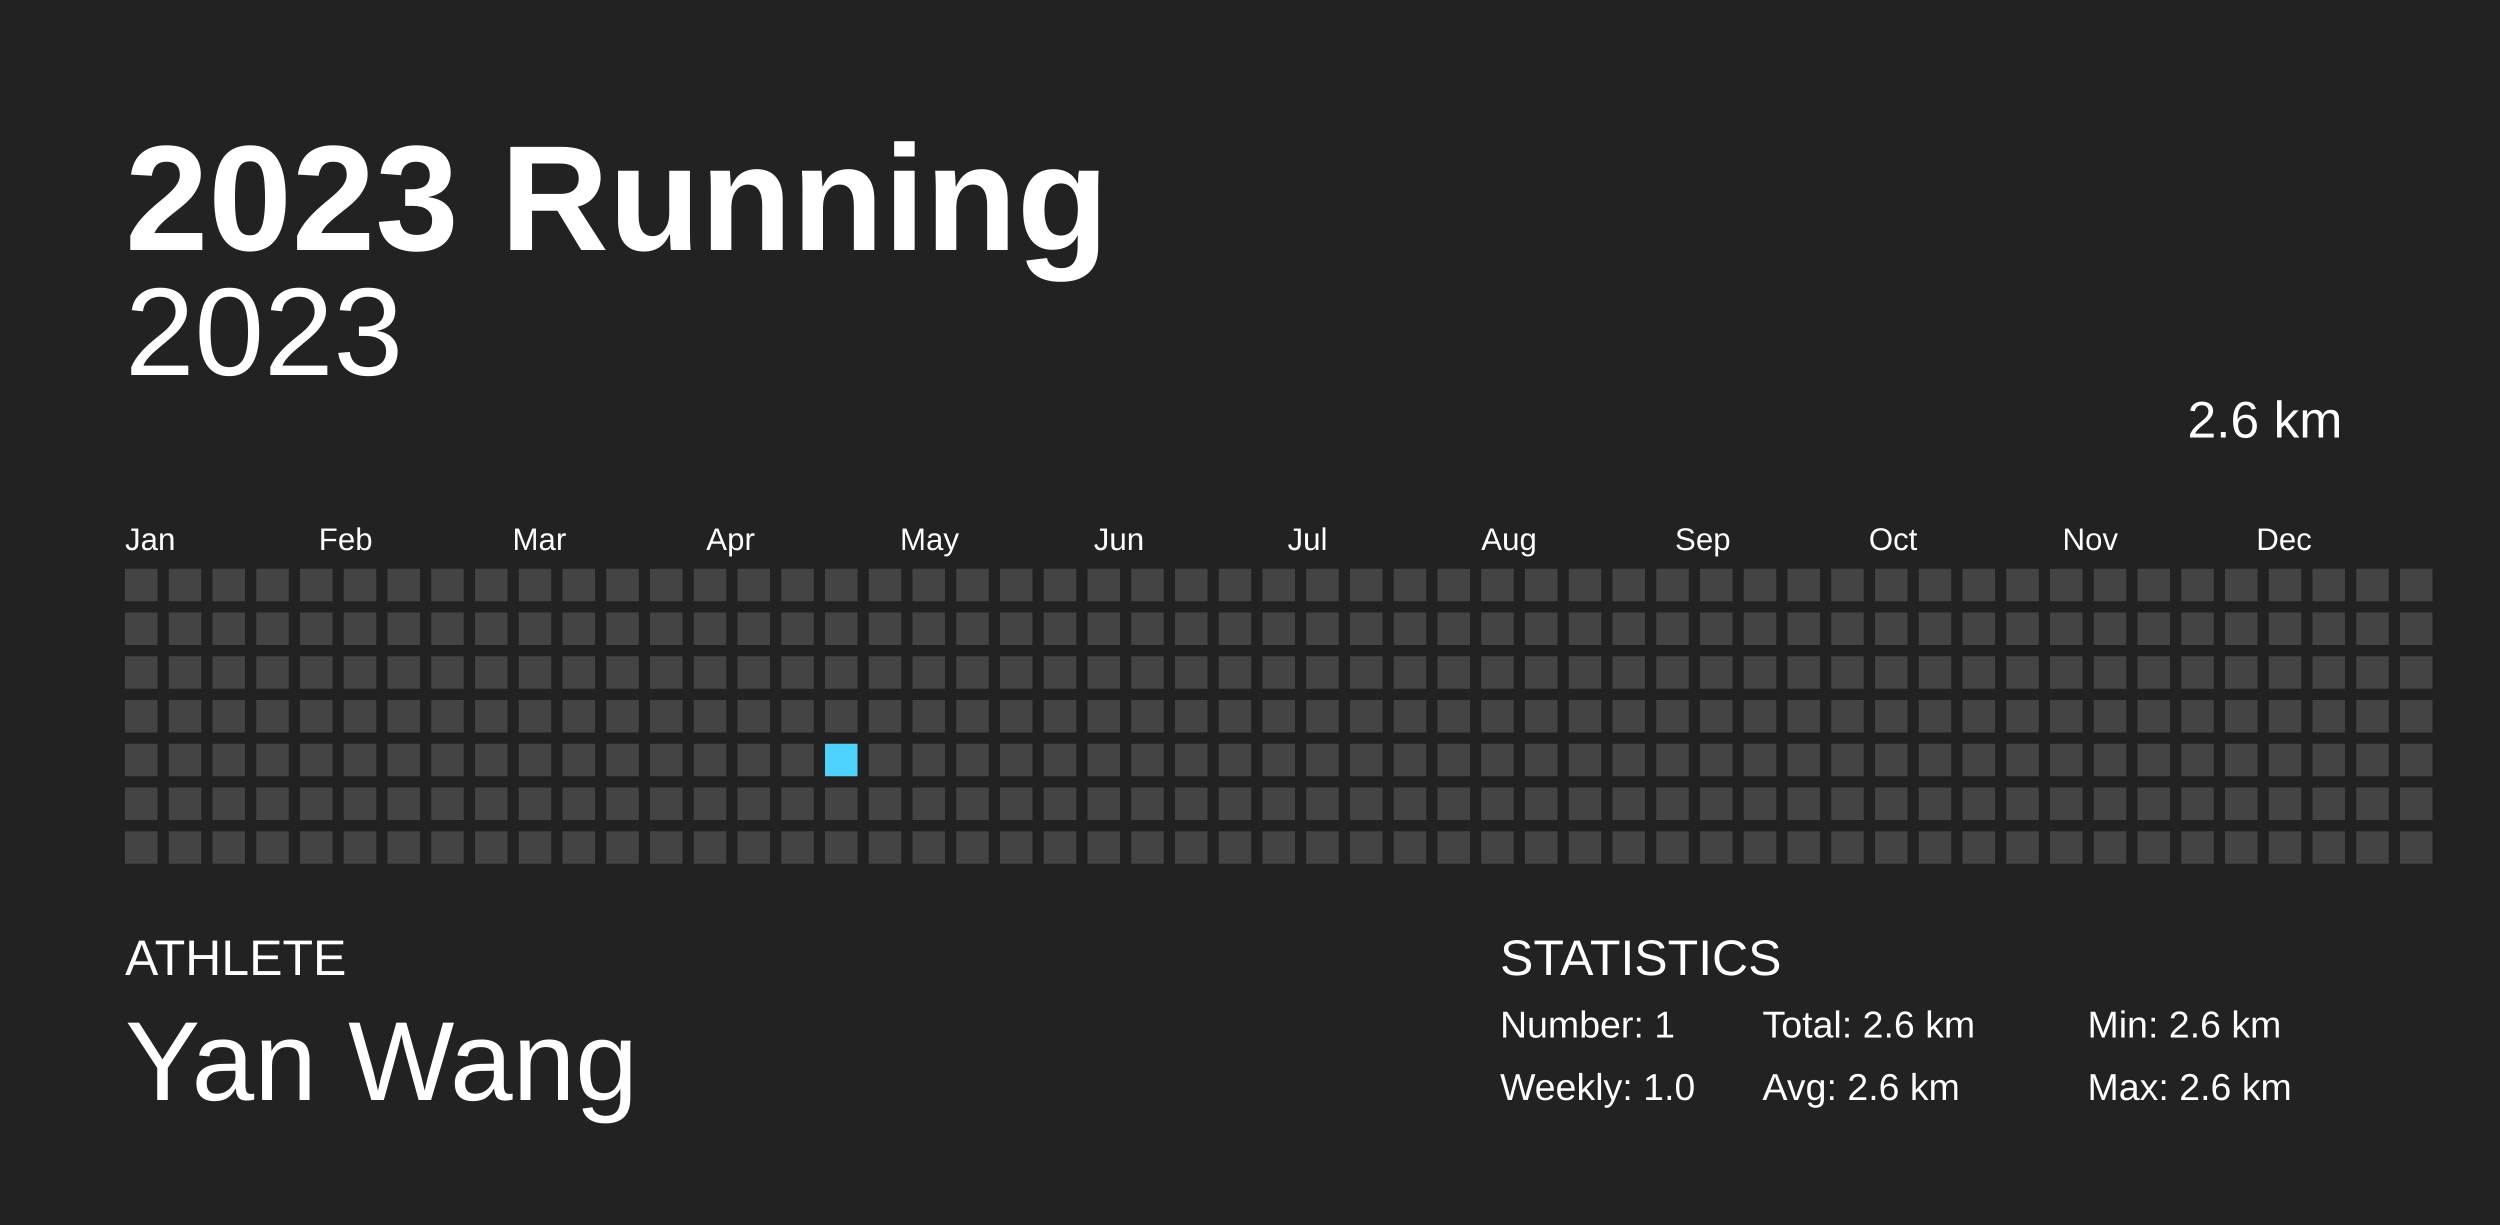
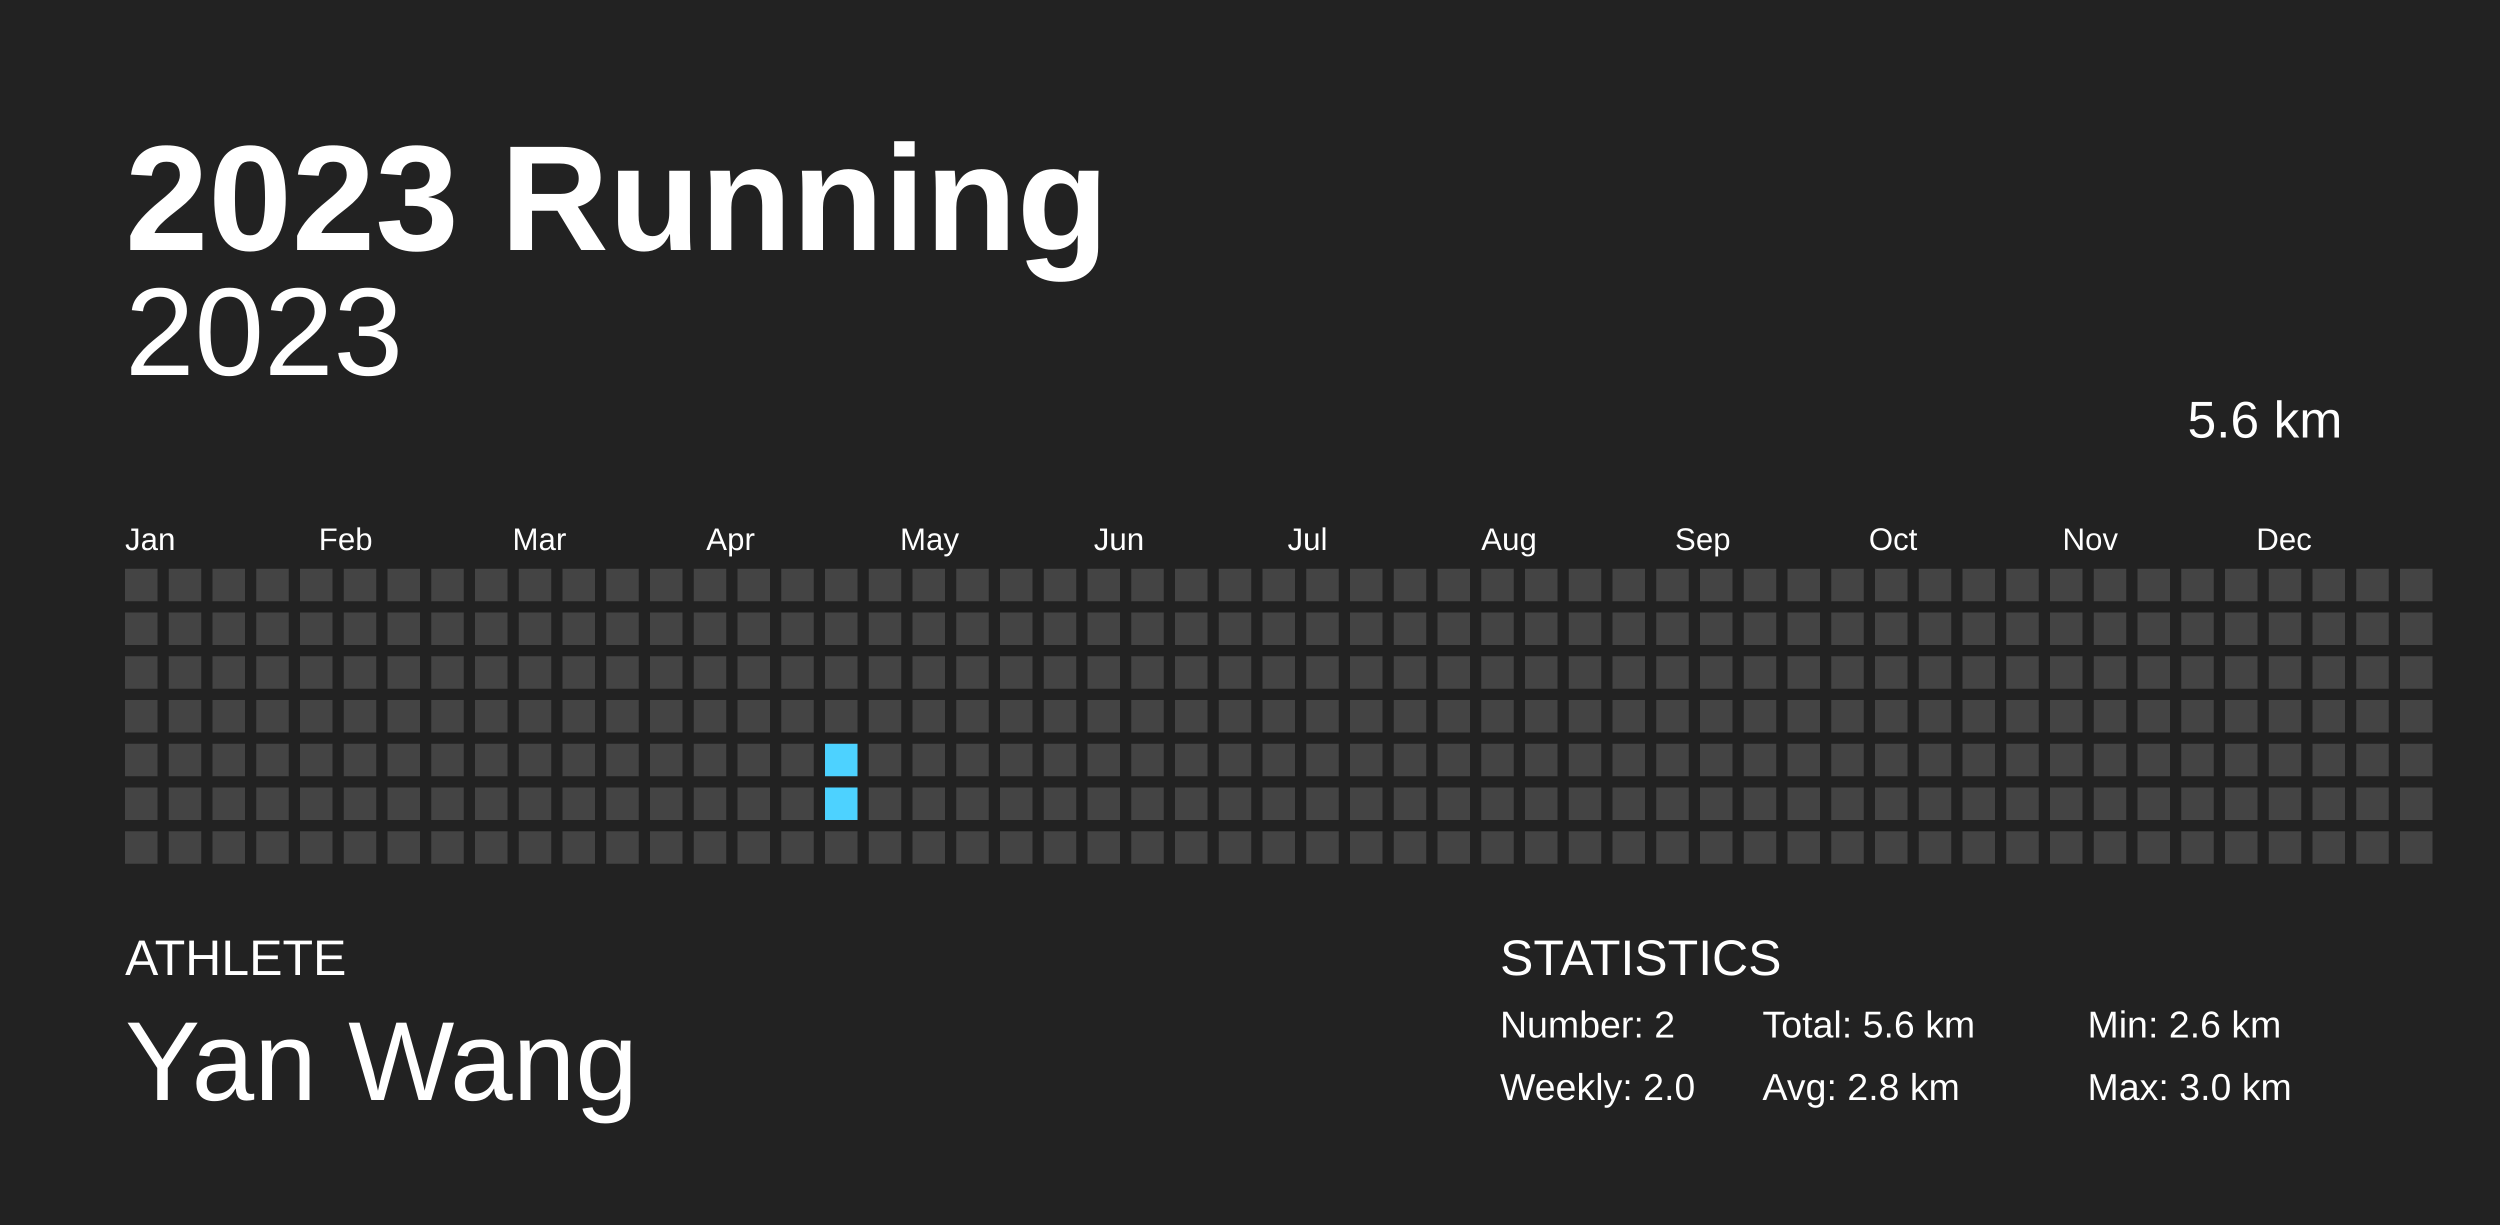
<svg xmlns="http://www.w3.org/2000/svg" baseProfile="full" height="98mm" version="1.1" viewBox="0,0,200,98" width="200mm">
  <defs />
  <rect fill="#222222" height="98" width="200" x="0" y="0" />
  <text fill="#FFFFFF" style="font-size:12px; font-family:Arial; font-weight:bold;" x="10" y="20">2023 Running</text>
  <text fill="#FFFFFF" style="font-size:4px; font-family:Arial" x="10" y="78">ATHLETE</text>
  <text fill="#FFFFFF" style="font-size:9px; font-family:Arial" x="10" y="88">Yan Wang</text>
  <text fill="#FFFFFF" style="font-size:4px; font-family:Arial" x="120" y="78">STATISTICS</text>
-   <text fill="#FFFFFF" style="font-size:3px; font-family:Arial" x="120" y="83">Number: 1</text>
-   <text fill="#FFFFFF" style="font-size:3px; font-family:Arial" x="120" y="88">Weekly: 1.0</text>
-   <text fill="#FFFFFF" style="font-size:3px; font-family:Arial" x="141" y="83">Total: 2.6 km</text>
-   <text fill="#FFFFFF" style="font-size:3px; font-family:Arial" x="141" y="88">Avg: 2.6 km</text>
+   <text fill="#FFFFFF" style="font-size:3px; font-family:Arial" x="120" y="83">Number: 2</text>
+   <text fill="#FFFFFF" style="font-size:3px; font-family:Arial" x="120" y="88">Weekly: 2.0</text>
+   <text fill="#FFFFFF" style="font-size:3px; font-family:Arial" x="141" y="83">Total: 5.6 km</text>
+   <text fill="#FFFFFF" style="font-size:3px; font-family:Arial" x="141" y="88">Avg: 2.8 km</text>
  <text fill="#FFFFFF" style="font-size:3px; font-family:Arial" x="167" y="83">Min: 2.6 km</text>
-   <text fill="#FFFFFF" style="font-size:3px; font-family:Arial" x="167" y="88">Max: 2.6 km</text>
+   <text fill="#FFFFFF" style="font-size:3px; font-family:Arial" x="167" y="88">Max: 3.0 km</text>
  <text alignment-baseline="hanging" fill="#FFFFFF" style="font-size:10.0px; font-family:Arial;" x="10" y="30">2023</text>
-   <text alignment-baseline="hanging" fill="#FFFFFF" style="font-size:4.125px; font-family:Arial;" x="175" y="35">2.6 km</text>
+   <text alignment-baseline="hanging" fill="#FFFFFF" style="font-size:4.125px; font-family:Arial;" x="175" y="35">5.6 km</text>
  <text fill="#FFFFFF" style="font-size:2.5px; font-family:Arial" x="10.0" y="44">Jan</text>
  <text fill="#FFFFFF" style="font-size:2.5px; font-family:Arial" x="25.5" y="44">Feb</text>
  <text fill="#FFFFFF" style="font-size:2.5px; font-family:Arial" x="41.0" y="44">Mar</text>
  <text fill="#FFFFFF" style="font-size:2.5px; font-family:Arial" x="56.5" y="44">Apr</text>
  <text fill="#FFFFFF" style="font-size:2.5px; font-family:Arial" x="72.0" y="44">May</text>
  <text fill="#FFFFFF" style="font-size:2.5px; font-family:Arial" x="87.5" y="44">Jun</text>
  <text fill="#FFFFFF" style="font-size:2.5px; font-family:Arial" x="103.0" y="44">Jul</text>
  <text fill="#FFFFFF" style="font-size:2.5px; font-family:Arial" x="118.5" y="44">Aug</text>
  <text fill="#FFFFFF" style="font-size:2.5px; font-family:Arial" x="134.0" y="44">Sep</text>
  <text fill="#FFFFFF" style="font-size:2.5px; font-family:Arial" x="149.5" y="44">Oct</text>
  <text fill="#FFFFFF" style="font-size:2.5px; font-family:Arial" x="165.0" y="44">Nov</text>
  <text fill="#FFFFFF" style="font-size:2.5px; font-family:Arial" x="180.5" y="44">Dec</text>
  <rect fill="#444444" height="2.6" width="2.6" x="10.0" y="45.5" />
  <rect fill="#444444" height="2.6" width="2.6" x="10.0" y="49.0" />
  <rect fill="#444444" height="2.6" width="2.6" x="10.0" y="52.5" />
  <rect fill="#444444" height="2.6" width="2.6" x="10.0" y="56.0" />
  <rect fill="#444444" height="2.6" width="2.6" x="10.0" y="59.5" />
  <rect fill="#444444" height="2.6" width="2.6" x="10.0" y="63.0" />
  <rect fill="#444444" height="2.6" width="2.6" x="10.0" y="66.5" />
  <rect fill="#444444" height="2.6" width="2.6" x="13.5" y="45.5" />
  <rect fill="#444444" height="2.6" width="2.6" x="13.5" y="49.0" />
  <rect fill="#444444" height="2.6" width="2.6" x="13.5" y="52.5" />
  <rect fill="#444444" height="2.6" width="2.6" x="13.5" y="56.0" />
  <rect fill="#444444" height="2.6" width="2.6" x="13.5" y="59.5" />
  <rect fill="#444444" height="2.6" width="2.6" x="13.5" y="63.0" />
  <rect fill="#444444" height="2.6" width="2.6" x="13.5" y="66.5" />
  <rect fill="#444444" height="2.6" width="2.6" x="17.0" y="45.5" />
  <rect fill="#444444" height="2.6" width="2.6" x="17.0" y="49.0" />
  <rect fill="#444444" height="2.6" width="2.6" x="17.0" y="52.5" />
  <rect fill="#444444" height="2.6" width="2.6" x="17.0" y="56.0" />
  <rect fill="#444444" height="2.6" width="2.6" x="17.0" y="59.5" />
  <rect fill="#444444" height="2.6" width="2.6" x="17.0" y="63.0" />
  <rect fill="#444444" height="2.6" width="2.6" x="17.0" y="66.5" />
  <rect fill="#444444" height="2.6" width="2.6" x="20.5" y="45.5" />
  <rect fill="#444444" height="2.6" width="2.6" x="20.5" y="49.0" />
  <rect fill="#444444" height="2.6" width="2.6" x="20.5" y="52.5" />
  <rect fill="#444444" height="2.6" width="2.6" x="20.5" y="56.0" />
  <rect fill="#444444" height="2.6" width="2.6" x="20.5" y="59.5" />
  <rect fill="#444444" height="2.6" width="2.6" x="20.5" y="63.0" />
  <rect fill="#444444" height="2.6" width="2.6" x="20.5" y="66.5" />
  <rect fill="#444444" height="2.6" width="2.6" x="24.0" y="45.5" />
  <rect fill="#444444" height="2.6" width="2.6" x="24.0" y="49.0" />
  <rect fill="#444444" height="2.6" width="2.6" x="24.0" y="52.5" />
  <rect fill="#444444" height="2.6" width="2.6" x="24.0" y="56.0" />
  <rect fill="#444444" height="2.6" width="2.6" x="24.0" y="59.5" />
  <rect fill="#444444" height="2.6" width="2.6" x="24.0" y="63.0" />
  <rect fill="#444444" height="2.6" width="2.6" x="24.0" y="66.5" />
  <rect fill="#444444" height="2.6" width="2.6" x="27.5" y="45.5" />
  <rect fill="#444444" height="2.6" width="2.6" x="27.5" y="49.0" />
  <rect fill="#444444" height="2.6" width="2.6" x="27.5" y="52.5" />
  <rect fill="#444444" height="2.6" width="2.6" x="27.5" y="56.0" />
  <rect fill="#444444" height="2.6" width="2.6" x="27.5" y="59.5" />
  <rect fill="#444444" height="2.6" width="2.6" x="27.5" y="63.0" />
  <rect fill="#444444" height="2.6" width="2.6" x="27.5" y="66.5" />
  <rect fill="#444444" height="2.6" width="2.6" x="31.0" y="45.5" />
  <rect fill="#444444" height="2.6" width="2.6" x="31.0" y="49.0" />
  <rect fill="#444444" height="2.6" width="2.6" x="31.0" y="52.5" />
  <rect fill="#444444" height="2.6" width="2.6" x="31.0" y="56.0" />
  <rect fill="#444444" height="2.6" width="2.6" x="31.0" y="59.5" />
  <rect fill="#444444" height="2.6" width="2.6" x="31.0" y="63.0" />
  <rect fill="#444444" height="2.6" width="2.6" x="31.0" y="66.5" />
  <rect fill="#444444" height="2.6" width="2.6" x="34.5" y="45.5" />
  <rect fill="#444444" height="2.6" width="2.6" x="34.5" y="49.0" />
  <rect fill="#444444" height="2.6" width="2.6" x="34.5" y="52.5" />
  <rect fill="#444444" height="2.6" width="2.6" x="34.5" y="56.0" />
  <rect fill="#444444" height="2.6" width="2.6" x="34.5" y="59.5" />
  <rect fill="#444444" height="2.6" width="2.6" x="34.5" y="63.0" />
  <rect fill="#444444" height="2.6" width="2.6" x="34.5" y="66.5" />
  <rect fill="#444444" height="2.6" width="2.6" x="38.0" y="45.5" />
  <rect fill="#444444" height="2.6" width="2.6" x="38.0" y="49.0" />
  <rect fill="#444444" height="2.6" width="2.6" x="38.0" y="52.5" />
  <rect fill="#444444" height="2.6" width="2.6" x="38.0" y="56.0" />
  <rect fill="#444444" height="2.6" width="2.6" x="38.0" y="59.5" />
  <rect fill="#444444" height="2.6" width="2.6" x="38.0" y="63.0" />
  <rect fill="#444444" height="2.6" width="2.6" x="38.0" y="66.5" />
  <rect fill="#444444" height="2.6" width="2.6" x="41.5" y="45.5" />
  <rect fill="#444444" height="2.6" width="2.6" x="41.5" y="49.0" />
  <rect fill="#444444" height="2.6" width="2.6" x="41.5" y="52.5" />
  <rect fill="#444444" height="2.6" width="2.6" x="41.5" y="56.0" />
  <rect fill="#444444" height="2.6" width="2.6" x="41.5" y="59.5" />
  <rect fill="#444444" height="2.6" width="2.6" x="41.5" y="63.0" />
  <rect fill="#444444" height="2.6" width="2.6" x="41.5" y="66.5" />
  <rect fill="#444444" height="2.6" width="2.6" x="45.0" y="45.5" />
  <rect fill="#444444" height="2.6" width="2.6" x="45.0" y="49.0" />
  <rect fill="#444444" height="2.6" width="2.6" x="45.0" y="52.5" />
  <rect fill="#444444" height="2.6" width="2.6" x="45.0" y="56.0" />
  <rect fill="#444444" height="2.6" width="2.6" x="45.0" y="59.5" />
  <rect fill="#444444" height="2.6" width="2.6" x="45.0" y="63.0" />
  <rect fill="#444444" height="2.6" width="2.6" x="45.0" y="66.5" />
  <rect fill="#444444" height="2.6" width="2.6" x="48.5" y="45.5" />
  <rect fill="#444444" height="2.6" width="2.6" x="48.5" y="49.0" />
  <rect fill="#444444" height="2.6" width="2.6" x="48.5" y="52.5" />
  <rect fill="#444444" height="2.6" width="2.6" x="48.5" y="56.0" />
  <rect fill="#444444" height="2.6" width="2.6" x="48.5" y="59.5" />
  <rect fill="#444444" height="2.6" width="2.6" x="48.5" y="63.0" />
  <rect fill="#444444" height="2.6" width="2.6" x="48.5" y="66.5" />
  <rect fill="#444444" height="2.6" width="2.6" x="52.0" y="45.5" />
  <rect fill="#444444" height="2.6" width="2.6" x="52.0" y="49.0" />
  <rect fill="#444444" height="2.6" width="2.6" x="52.0" y="52.5" />
  <rect fill="#444444" height="2.6" width="2.6" x="52.0" y="56.0" />
  <rect fill="#444444" height="2.6" width="2.6" x="52.0" y="59.5" />
  <rect fill="#444444" height="2.6" width="2.6" x="52.0" y="63.0" />
  <rect fill="#444444" height="2.6" width="2.6" x="52.0" y="66.5" />
  <rect fill="#444444" height="2.6" width="2.6" x="55.5" y="45.5" />
  <rect fill="#444444" height="2.6" width="2.6" x="55.5" y="49.0" />
  <rect fill="#444444" height="2.6" width="2.6" x="55.5" y="52.5" />
  <rect fill="#444444" height="2.6" width="2.6" x="55.5" y="56.0" />
  <rect fill="#444444" height="2.6" width="2.6" x="55.5" y="59.5" />
  <rect fill="#444444" height="2.6" width="2.6" x="55.5" y="63.0" />
  <rect fill="#444444" height="2.6" width="2.6" x="55.5" y="66.5" />
  <rect fill="#444444" height="2.6" width="2.6" x="59.0" y="45.5" />
  <rect fill="#444444" height="2.6" width="2.6" x="59.0" y="49.0" />
  <rect fill="#444444" height="2.6" width="2.6" x="59.0" y="52.5" />
  <rect fill="#444444" height="2.6" width="2.6" x="59.0" y="56.0" />
  <rect fill="#444444" height="2.6" width="2.6" x="59.0" y="59.5" />
  <rect fill="#444444" height="2.6" width="2.6" x="59.0" y="63.0" />
  <rect fill="#444444" height="2.6" width="2.6" x="59.0" y="66.5" />
  <rect fill="#444444" height="2.6" width="2.6" x="62.5" y="45.5" />
  <rect fill="#444444" height="2.6" width="2.6" x="62.5" y="49.0" />
  <rect fill="#444444" height="2.6" width="2.6" x="62.5" y="52.5" />
  <rect fill="#444444" height="2.6" width="2.6" x="62.5" y="56.0" />
  <rect fill="#444444" height="2.6" width="2.6" x="62.5" y="59.5" />
  <rect fill="#444444" height="2.6" width="2.6" x="62.5" y="63.0" />
  <rect fill="#444444" height="2.6" width="2.6" x="62.5" y="66.5" />
  <rect fill="#444444" height="2.6" width="2.6" x="66.0" y="45.5" />
  <rect fill="#444444" height="2.6" width="2.6" x="66.0" y="49.0" />
  <rect fill="#444444" height="2.6" width="2.6" x="66.0" y="52.5" />
  <rect fill="#444444" height="2.6" width="2.6" x="66.0" y="56.0" />
-   <rect fill="#4DD2FF" height="2.6" width="2.6" x="66.0" y="59.5" />
-   <rect fill="#444444" height="2.6" width="2.6" x="66.0" y="63.0" />
+   <rect fill="#4dd2ff" height="2.6" width="2.6" x="66.0" y="59.5" />
+   <rect fill="#4dd2ff" height="2.6" width="2.6" x="66.0" y="63.0" />
  <rect fill="#444444" height="2.6" width="2.6" x="66.0" y="66.5" />
  <rect fill="#444444" height="2.6" width="2.6" x="69.5" y="45.5" />
  <rect fill="#444444" height="2.6" width="2.6" x="69.5" y="49.0" />
  <rect fill="#444444" height="2.6" width="2.6" x="69.5" y="52.5" />
  <rect fill="#444444" height="2.6" width="2.6" x="69.5" y="56.0" />
  <rect fill="#444444" height="2.6" width="2.6" x="69.5" y="59.5" />
  <rect fill="#444444" height="2.6" width="2.6" x="69.5" y="63.0" />
  <rect fill="#444444" height="2.6" width="2.6" x="69.5" y="66.5" />
  <rect fill="#444444" height="2.6" width="2.6" x="73.0" y="45.5" />
  <rect fill="#444444" height="2.6" width="2.6" x="73.0" y="49.0" />
  <rect fill="#444444" height="2.6" width="2.6" x="73.0" y="52.5" />
  <rect fill="#444444" height="2.6" width="2.6" x="73.0" y="56.0" />
  <rect fill="#444444" height="2.6" width="2.6" x="73.0" y="59.5" />
  <rect fill="#444444" height="2.6" width="2.6" x="73.0" y="63.0" />
  <rect fill="#444444" height="2.6" width="2.6" x="73.0" y="66.5" />
  <rect fill="#444444" height="2.6" width="2.6" x="76.5" y="45.5" />
  <rect fill="#444444" height="2.6" width="2.6" x="76.5" y="49.0" />
  <rect fill="#444444" height="2.6" width="2.6" x="76.5" y="52.5" />
  <rect fill="#444444" height="2.6" width="2.6" x="76.5" y="56.0" />
  <rect fill="#444444" height="2.6" width="2.6" x="76.5" y="59.5" />
  <rect fill="#444444" height="2.6" width="2.6" x="76.5" y="63.0" />
  <rect fill="#444444" height="2.6" width="2.6" x="76.5" y="66.5" />
  <rect fill="#444444" height="2.6" width="2.6" x="80.0" y="45.5" />
  <rect fill="#444444" height="2.6" width="2.6" x="80.0" y="49.0" />
  <rect fill="#444444" height="2.6" width="2.6" x="80.0" y="52.5" />
  <rect fill="#444444" height="2.6" width="2.6" x="80.0" y="56.0" />
  <rect fill="#444444" height="2.6" width="2.6" x="80.0" y="59.5" />
  <rect fill="#444444" height="2.6" width="2.6" x="80.0" y="63.0" />
  <rect fill="#444444" height="2.6" width="2.6" x="80.0" y="66.5" />
  <rect fill="#444444" height="2.6" width="2.6" x="83.5" y="45.5" />
  <rect fill="#444444" height="2.6" width="2.6" x="83.5" y="49.0" />
  <rect fill="#444444" height="2.6" width="2.6" x="83.5" y="52.5" />
  <rect fill="#444444" height="2.6" width="2.6" x="83.5" y="56.0" />
  <rect fill="#444444" height="2.6" width="2.6" x="83.5" y="59.5" />
  <rect fill="#444444" height="2.6" width="2.6" x="83.5" y="63.0" />
  <rect fill="#444444" height="2.6" width="2.6" x="83.5" y="66.5" />
  <rect fill="#444444" height="2.6" width="2.6" x="87.0" y="45.5" />
  <rect fill="#444444" height="2.6" width="2.6" x="87.0" y="49.0" />
  <rect fill="#444444" height="2.6" width="2.6" x="87.0" y="52.5" />
  <rect fill="#444444" height="2.6" width="2.6" x="87.0" y="56.0" />
  <rect fill="#444444" height="2.6" width="2.6" x="87.0" y="59.5" />
  <rect fill="#444444" height="2.6" width="2.6" x="87.0" y="63.0" />
  <rect fill="#444444" height="2.6" width="2.6" x="87.0" y="66.5" />
  <rect fill="#444444" height="2.6" width="2.6" x="90.5" y="45.5" />
  <rect fill="#444444" height="2.6" width="2.6" x="90.5" y="49.0" />
  <rect fill="#444444" height="2.6" width="2.6" x="90.5" y="52.5" />
  <rect fill="#444444" height="2.6" width="2.6" x="90.5" y="56.0" />
  <rect fill="#444444" height="2.6" width="2.6" x="90.5" y="59.5" />
  <rect fill="#444444" height="2.6" width="2.6" x="90.5" y="63.0" />
  <rect fill="#444444" height="2.6" width="2.6" x="90.5" y="66.5" />
  <rect fill="#444444" height="2.6" width="2.6" x="94.0" y="45.5" />
  <rect fill="#444444" height="2.6" width="2.6" x="94.0" y="49.0" />
  <rect fill="#444444" height="2.6" width="2.6" x="94.0" y="52.5" />
  <rect fill="#444444" height="2.6" width="2.6" x="94.0" y="56.0" />
  <rect fill="#444444" height="2.6" width="2.6" x="94.0" y="59.5" />
  <rect fill="#444444" height="2.6" width="2.6" x="94.0" y="63.0" />
  <rect fill="#444444" height="2.6" width="2.6" x="94.0" y="66.5" />
  <rect fill="#444444" height="2.6" width="2.6" x="97.5" y="45.5" />
  <rect fill="#444444" height="2.6" width="2.6" x="97.5" y="49.0" />
  <rect fill="#444444" height="2.6" width="2.6" x="97.5" y="52.5" />
  <rect fill="#444444" height="2.6" width="2.6" x="97.5" y="56.0" />
  <rect fill="#444444" height="2.6" width="2.6" x="97.5" y="59.5" />
  <rect fill="#444444" height="2.6" width="2.6" x="97.5" y="63.0" />
  <rect fill="#444444" height="2.6" width="2.6" x="97.5" y="66.5" />
  <rect fill="#444444" height="2.6" width="2.6" x="101.0" y="45.5" />
  <rect fill="#444444" height="2.6" width="2.6" x="101.0" y="49.0" />
  <rect fill="#444444" height="2.6" width="2.6" x="101.0" y="52.5" />
  <rect fill="#444444" height="2.6" width="2.6" x="101.0" y="56.0" />
  <rect fill="#444444" height="2.6" width="2.6" x="101.0" y="59.5" />
  <rect fill="#444444" height="2.6" width="2.6" x="101.0" y="63.0" />
  <rect fill="#444444" height="2.6" width="2.6" x="101.0" y="66.5" />
  <rect fill="#444444" height="2.6" width="2.6" x="104.5" y="45.5" />
  <rect fill="#444444" height="2.6" width="2.6" x="104.5" y="49.0" />
  <rect fill="#444444" height="2.6" width="2.6" x="104.5" y="52.5" />
  <rect fill="#444444" height="2.6" width="2.6" x="104.5" y="56.0" />
  <rect fill="#444444" height="2.6" width="2.6" x="104.5" y="59.5" />
  <rect fill="#444444" height="2.6" width="2.6" x="104.5" y="63.0" />
  <rect fill="#444444" height="2.6" width="2.6" x="104.5" y="66.5" />
  <rect fill="#444444" height="2.6" width="2.6" x="108.0" y="45.5" />
  <rect fill="#444444" height="2.6" width="2.6" x="108.0" y="49.0" />
  <rect fill="#444444" height="2.6" width="2.6" x="108.0" y="52.5" />
  <rect fill="#444444" height="2.6" width="2.6" x="108.0" y="56.0" />
  <rect fill="#444444" height="2.6" width="2.6" x="108.0" y="59.5" />
  <rect fill="#444444" height="2.6" width="2.6" x="108.0" y="63.0" />
  <rect fill="#444444" height="2.6" width="2.6" x="108.0" y="66.5" />
  <rect fill="#444444" height="2.6" width="2.6" x="111.5" y="45.5" />
  <rect fill="#444444" height="2.6" width="2.6" x="111.5" y="49.0" />
  <rect fill="#444444" height="2.6" width="2.6" x="111.5" y="52.5" />
  <rect fill="#444444" height="2.6" width="2.6" x="111.5" y="56.0" />
  <rect fill="#444444" height="2.6" width="2.6" x="111.5" y="59.5" />
  <rect fill="#444444" height="2.6" width="2.6" x="111.5" y="63.0" />
  <rect fill="#444444" height="2.6" width="2.6" x="111.5" y="66.5" />
  <rect fill="#444444" height="2.6" width="2.6" x="115.0" y="45.5" />
  <rect fill="#444444" height="2.6" width="2.6" x="115.0" y="49.0" />
  <rect fill="#444444" height="2.6" width="2.6" x="115.0" y="52.5" />
  <rect fill="#444444" height="2.6" width="2.6" x="115.0" y="56.0" />
  <rect fill="#444444" height="2.6" width="2.6" x="115.0" y="59.5" />
  <rect fill="#444444" height="2.6" width="2.6" x="115.0" y="63.0" />
  <rect fill="#444444" height="2.6" width="2.6" x="115.0" y="66.5" />
  <rect fill="#444444" height="2.6" width="2.6" x="118.5" y="45.5" />
  <rect fill="#444444" height="2.6" width="2.6" x="118.5" y="49.0" />
  <rect fill="#444444" height="2.6" width="2.6" x="118.5" y="52.5" />
  <rect fill="#444444" height="2.6" width="2.6" x="118.5" y="56.0" />
  <rect fill="#444444" height="2.6" width="2.6" x="118.5" y="59.5" />
  <rect fill="#444444" height="2.6" width="2.6" x="118.5" y="63.0" />
  <rect fill="#444444" height="2.6" width="2.6" x="118.5" y="66.5" />
  <rect fill="#444444" height="2.6" width="2.6" x="122.0" y="45.5" />
  <rect fill="#444444" height="2.6" width="2.6" x="122.0" y="49.0" />
  <rect fill="#444444" height="2.6" width="2.6" x="122.0" y="52.5" />
  <rect fill="#444444" height="2.6" width="2.6" x="122.0" y="56.0" />
  <rect fill="#444444" height="2.6" width="2.6" x="122.0" y="59.5" />
  <rect fill="#444444" height="2.6" width="2.6" x="122.0" y="63.0" />
  <rect fill="#444444" height="2.6" width="2.6" x="122.0" y="66.5" />
  <rect fill="#444444" height="2.6" width="2.6" x="125.5" y="45.5" />
  <rect fill="#444444" height="2.6" width="2.6" x="125.5" y="49.0" />
  <rect fill="#444444" height="2.6" width="2.6" x="125.5" y="52.5" />
  <rect fill="#444444" height="2.6" width="2.6" x="125.5" y="56.0" />
  <rect fill="#444444" height="2.6" width="2.6" x="125.5" y="59.5" />
  <rect fill="#444444" height="2.6" width="2.6" x="125.5" y="63.0" />
  <rect fill="#444444" height="2.6" width="2.6" x="125.5" y="66.5" />
  <rect fill="#444444" height="2.6" width="2.6" x="129.0" y="45.5" />
  <rect fill="#444444" height="2.6" width="2.6" x="129.0" y="49.0" />
  <rect fill="#444444" height="2.6" width="2.6" x="129.0" y="52.5" />
  <rect fill="#444444" height="2.6" width="2.6" x="129.0" y="56.0" />
  <rect fill="#444444" height="2.6" width="2.6" x="129.0" y="59.5" />
  <rect fill="#444444" height="2.6" width="2.6" x="129.0" y="63.0" />
  <rect fill="#444444" height="2.6" width="2.6" x="129.0" y="66.5" />
  <rect fill="#444444" height="2.6" width="2.6" x="132.5" y="45.5" />
  <rect fill="#444444" height="2.6" width="2.6" x="132.5" y="49.0" />
  <rect fill="#444444" height="2.6" width="2.6" x="132.5" y="52.5" />
  <rect fill="#444444" height="2.6" width="2.6" x="132.5" y="56.0" />
  <rect fill="#444444" height="2.6" width="2.6" x="132.5" y="59.5" />
  <rect fill="#444444" height="2.6" width="2.6" x="132.5" y="63.0" />
  <rect fill="#444444" height="2.6" width="2.6" x="132.5" y="66.5" />
  <rect fill="#444444" height="2.6" width="2.6" x="136.0" y="45.5" />
  <rect fill="#444444" height="2.6" width="2.6" x="136.0" y="49.0" />
  <rect fill="#444444" height="2.6" width="2.6" x="136.0" y="52.5" />
  <rect fill="#444444" height="2.6" width="2.6" x="136.0" y="56.0" />
  <rect fill="#444444" height="2.6" width="2.6" x="136.0" y="59.5" />
  <rect fill="#444444" height="2.6" width="2.6" x="136.0" y="63.0" />
  <rect fill="#444444" height="2.6" width="2.6" x="136.0" y="66.5" />
  <rect fill="#444444" height="2.6" width="2.6" x="139.5" y="45.5" />
  <rect fill="#444444" height="2.6" width="2.6" x="139.5" y="49.0" />
  <rect fill="#444444" height="2.6" width="2.6" x="139.5" y="52.5" />
  <rect fill="#444444" height="2.6" width="2.6" x="139.5" y="56.0" />
  <rect fill="#444444" height="2.6" width="2.6" x="139.5" y="59.5" />
  <rect fill="#444444" height="2.6" width="2.6" x="139.5" y="63.0" />
  <rect fill="#444444" height="2.6" width="2.6" x="139.5" y="66.5" />
  <rect fill="#444444" height="2.6" width="2.6" x="143.0" y="45.5" />
  <rect fill="#444444" height="2.6" width="2.6" x="143.0" y="49.0" />
  <rect fill="#444444" height="2.6" width="2.6" x="143.0" y="52.5" />
  <rect fill="#444444" height="2.6" width="2.6" x="143.0" y="56.0" />
  <rect fill="#444444" height="2.6" width="2.6" x="143.0" y="59.5" />
  <rect fill="#444444" height="2.6" width="2.6" x="143.0" y="63.0" />
  <rect fill="#444444" height="2.6" width="2.6" x="143.0" y="66.5" />
  <rect fill="#444444" height="2.6" width="2.6" x="146.5" y="45.5" />
  <rect fill="#444444" height="2.6" width="2.6" x="146.5" y="49.0" />
  <rect fill="#444444" height="2.6" width="2.6" x="146.5" y="52.5" />
  <rect fill="#444444" height="2.6" width="2.6" x="146.5" y="56.0" />
  <rect fill="#444444" height="2.6" width="2.6" x="146.5" y="59.5" />
  <rect fill="#444444" height="2.6" width="2.6" x="146.5" y="63.0" />
  <rect fill="#444444" height="2.6" width="2.6" x="146.5" y="66.5" />
  <rect fill="#444444" height="2.6" width="2.6" x="150.0" y="45.5" />
  <rect fill="#444444" height="2.6" width="2.6" x="150.0" y="49.0" />
  <rect fill="#444444" height="2.6" width="2.6" x="150.0" y="52.5" />
  <rect fill="#444444" height="2.6" width="2.6" x="150.0" y="56.0" />
  <rect fill="#444444" height="2.6" width="2.6" x="150.0" y="59.5" />
  <rect fill="#444444" height="2.6" width="2.6" x="150.0" y="63.0" />
  <rect fill="#444444" height="2.6" width="2.6" x="150.0" y="66.5" />
  <rect fill="#444444" height="2.6" width="2.6" x="153.5" y="45.5" />
  <rect fill="#444444" height="2.6" width="2.6" x="153.5" y="49.0" />
  <rect fill="#444444" height="2.6" width="2.6" x="153.5" y="52.5" />
  <rect fill="#444444" height="2.6" width="2.6" x="153.5" y="56.0" />
  <rect fill="#444444" height="2.6" width="2.6" x="153.5" y="59.5" />
  <rect fill="#444444" height="2.6" width="2.6" x="153.5" y="63.0" />
  <rect fill="#444444" height="2.6" width="2.6" x="153.5" y="66.5" />
  <rect fill="#444444" height="2.6" width="2.6" x="157.0" y="45.5" />
  <rect fill="#444444" height="2.6" width="2.6" x="157.0" y="49.0" />
  <rect fill="#444444" height="2.6" width="2.6" x="157.0" y="52.5" />
  <rect fill="#444444" height="2.6" width="2.6" x="157.0" y="56.0" />
  <rect fill="#444444" height="2.6" width="2.6" x="157.0" y="59.5" />
  <rect fill="#444444" height="2.6" width="2.6" x="157.0" y="63.0" />
  <rect fill="#444444" height="2.6" width="2.6" x="157.0" y="66.5" />
  <rect fill="#444444" height="2.6" width="2.6" x="160.5" y="45.5" />
  <rect fill="#444444" height="2.6" width="2.6" x="160.5" y="49.0" />
  <rect fill="#444444" height="2.6" width="2.6" x="160.5" y="52.5" />
  <rect fill="#444444" height="2.6" width="2.6" x="160.5" y="56.0" />
  <rect fill="#444444" height="2.6" width="2.6" x="160.5" y="59.5" />
  <rect fill="#444444" height="2.6" width="2.6" x="160.5" y="63.0" />
  <rect fill="#444444" height="2.6" width="2.6" x="160.5" y="66.5" />
  <rect fill="#444444" height="2.6" width="2.6" x="164.0" y="45.5" />
  <rect fill="#444444" height="2.6" width="2.6" x="164.0" y="49.0" />
  <rect fill="#444444" height="2.6" width="2.6" x="164.0" y="52.5" />
  <rect fill="#444444" height="2.6" width="2.6" x="164.0" y="56.0" />
  <rect fill="#444444" height="2.6" width="2.6" x="164.0" y="59.5" />
  <rect fill="#444444" height="2.6" width="2.6" x="164.0" y="63.0" />
  <rect fill="#444444" height="2.6" width="2.6" x="164.0" y="66.5" />
  <rect fill="#444444" height="2.6" width="2.6" x="167.5" y="45.5" />
  <rect fill="#444444" height="2.6" width="2.6" x="167.5" y="49.0" />
  <rect fill="#444444" height="2.6" width="2.6" x="167.5" y="52.5" />
  <rect fill="#444444" height="2.6" width="2.6" x="167.5" y="56.0" />
  <rect fill="#444444" height="2.6" width="2.6" x="167.5" y="59.5" />
  <rect fill="#444444" height="2.6" width="2.6" x="167.5" y="63.0" />
  <rect fill="#444444" height="2.6" width="2.6" x="167.5" y="66.5" />
  <rect fill="#444444" height="2.6" width="2.6" x="171.0" y="45.5" />
  <rect fill="#444444" height="2.6" width="2.6" x="171.0" y="49.0" />
  <rect fill="#444444" height="2.6" width="2.6" x="171.0" y="52.5" />
  <rect fill="#444444" height="2.6" width="2.6" x="171.0" y="56.0" />
  <rect fill="#444444" height="2.6" width="2.6" x="171.0" y="59.5" />
  <rect fill="#444444" height="2.6" width="2.6" x="171.0" y="63.0" />
  <rect fill="#444444" height="2.6" width="2.6" x="171.0" y="66.5" />
  <rect fill="#444444" height="2.6" width="2.6" x="174.5" y="45.5" />
  <rect fill="#444444" height="2.6" width="2.6" x="174.5" y="49.0" />
  <rect fill="#444444" height="2.6" width="2.6" x="174.5" y="52.5" />
  <rect fill="#444444" height="2.6" width="2.6" x="174.5" y="56.0" />
  <rect fill="#444444" height="2.6" width="2.6" x="174.5" y="59.5" />
  <rect fill="#444444" height="2.6" width="2.6" x="174.5" y="63.0" />
  <rect fill="#444444" height="2.6" width="2.6" x="174.5" y="66.5" />
  <rect fill="#444444" height="2.6" width="2.6" x="178.0" y="45.5" />
  <rect fill="#444444" height="2.6" width="2.6" x="178.0" y="49.0" />
  <rect fill="#444444" height="2.6" width="2.6" x="178.0" y="52.5" />
  <rect fill="#444444" height="2.6" width="2.6" x="178.0" y="56.0" />
  <rect fill="#444444" height="2.6" width="2.6" x="178.0" y="59.5" />
  <rect fill="#444444" height="2.6" width="2.6" x="178.0" y="63.0" />
  <rect fill="#444444" height="2.6" width="2.6" x="178.0" y="66.5" />
  <rect fill="#444444" height="2.6" width="2.6" x="181.5" y="45.5" />
  <rect fill="#444444" height="2.6" width="2.6" x="181.5" y="49.0" />
  <rect fill="#444444" height="2.6" width="2.6" x="181.5" y="52.5" />
  <rect fill="#444444" height="2.6" width="2.6" x="181.5" y="56.0" />
  <rect fill="#444444" height="2.6" width="2.6" x="181.5" y="59.5" />
  <rect fill="#444444" height="2.6" width="2.6" x="181.5" y="63.0" />
  <rect fill="#444444" height="2.6" width="2.6" x="181.5" y="66.5" />
  <rect fill="#444444" height="2.6" width="2.6" x="185.0" y="45.5" />
  <rect fill="#444444" height="2.6" width="2.6" x="185.0" y="49.0" />
  <rect fill="#444444" height="2.6" width="2.6" x="185.0" y="52.5" />
  <rect fill="#444444" height="2.6" width="2.6" x="185.0" y="56.0" />
  <rect fill="#444444" height="2.6" width="2.6" x="185.0" y="59.5" />
  <rect fill="#444444" height="2.6" width="2.6" x="185.0" y="63.0" />
  <rect fill="#444444" height="2.6" width="2.6" x="185.0" y="66.5" />
  <rect fill="#444444" height="2.6" width="2.6" x="188.5" y="45.5" />
  <rect fill="#444444" height="2.6" width="2.6" x="188.5" y="49.0" />
  <rect fill="#444444" height="2.6" width="2.6" x="188.5" y="52.5" />
  <rect fill="#444444" height="2.6" width="2.6" x="188.5" y="56.0" />
  <rect fill="#444444" height="2.6" width="2.6" x="188.5" y="59.5" />
  <rect fill="#444444" height="2.6" width="2.6" x="188.5" y="63.0" />
  <rect fill="#444444" height="2.6" width="2.6" x="188.5" y="66.5" />
  <rect fill="#444444" height="2.6" width="2.6" x="192.0" y="45.5" />
  <rect fill="#444444" height="2.6" width="2.6" x="192.0" y="49.0" />
  <rect fill="#444444" height="2.6" width="2.6" x="192.0" y="52.5" />
  <rect fill="#444444" height="2.6" width="2.6" x="192.0" y="56.0" />
  <rect fill="#444444" height="2.6" width="2.6" x="192.0" y="59.5" />
  <rect fill="#444444" height="2.6" width="2.6" x="192.0" y="63.0" />
  <rect fill="#444444" height="2.6" width="2.6" x="192.0" y="66.5" />
</svg>
